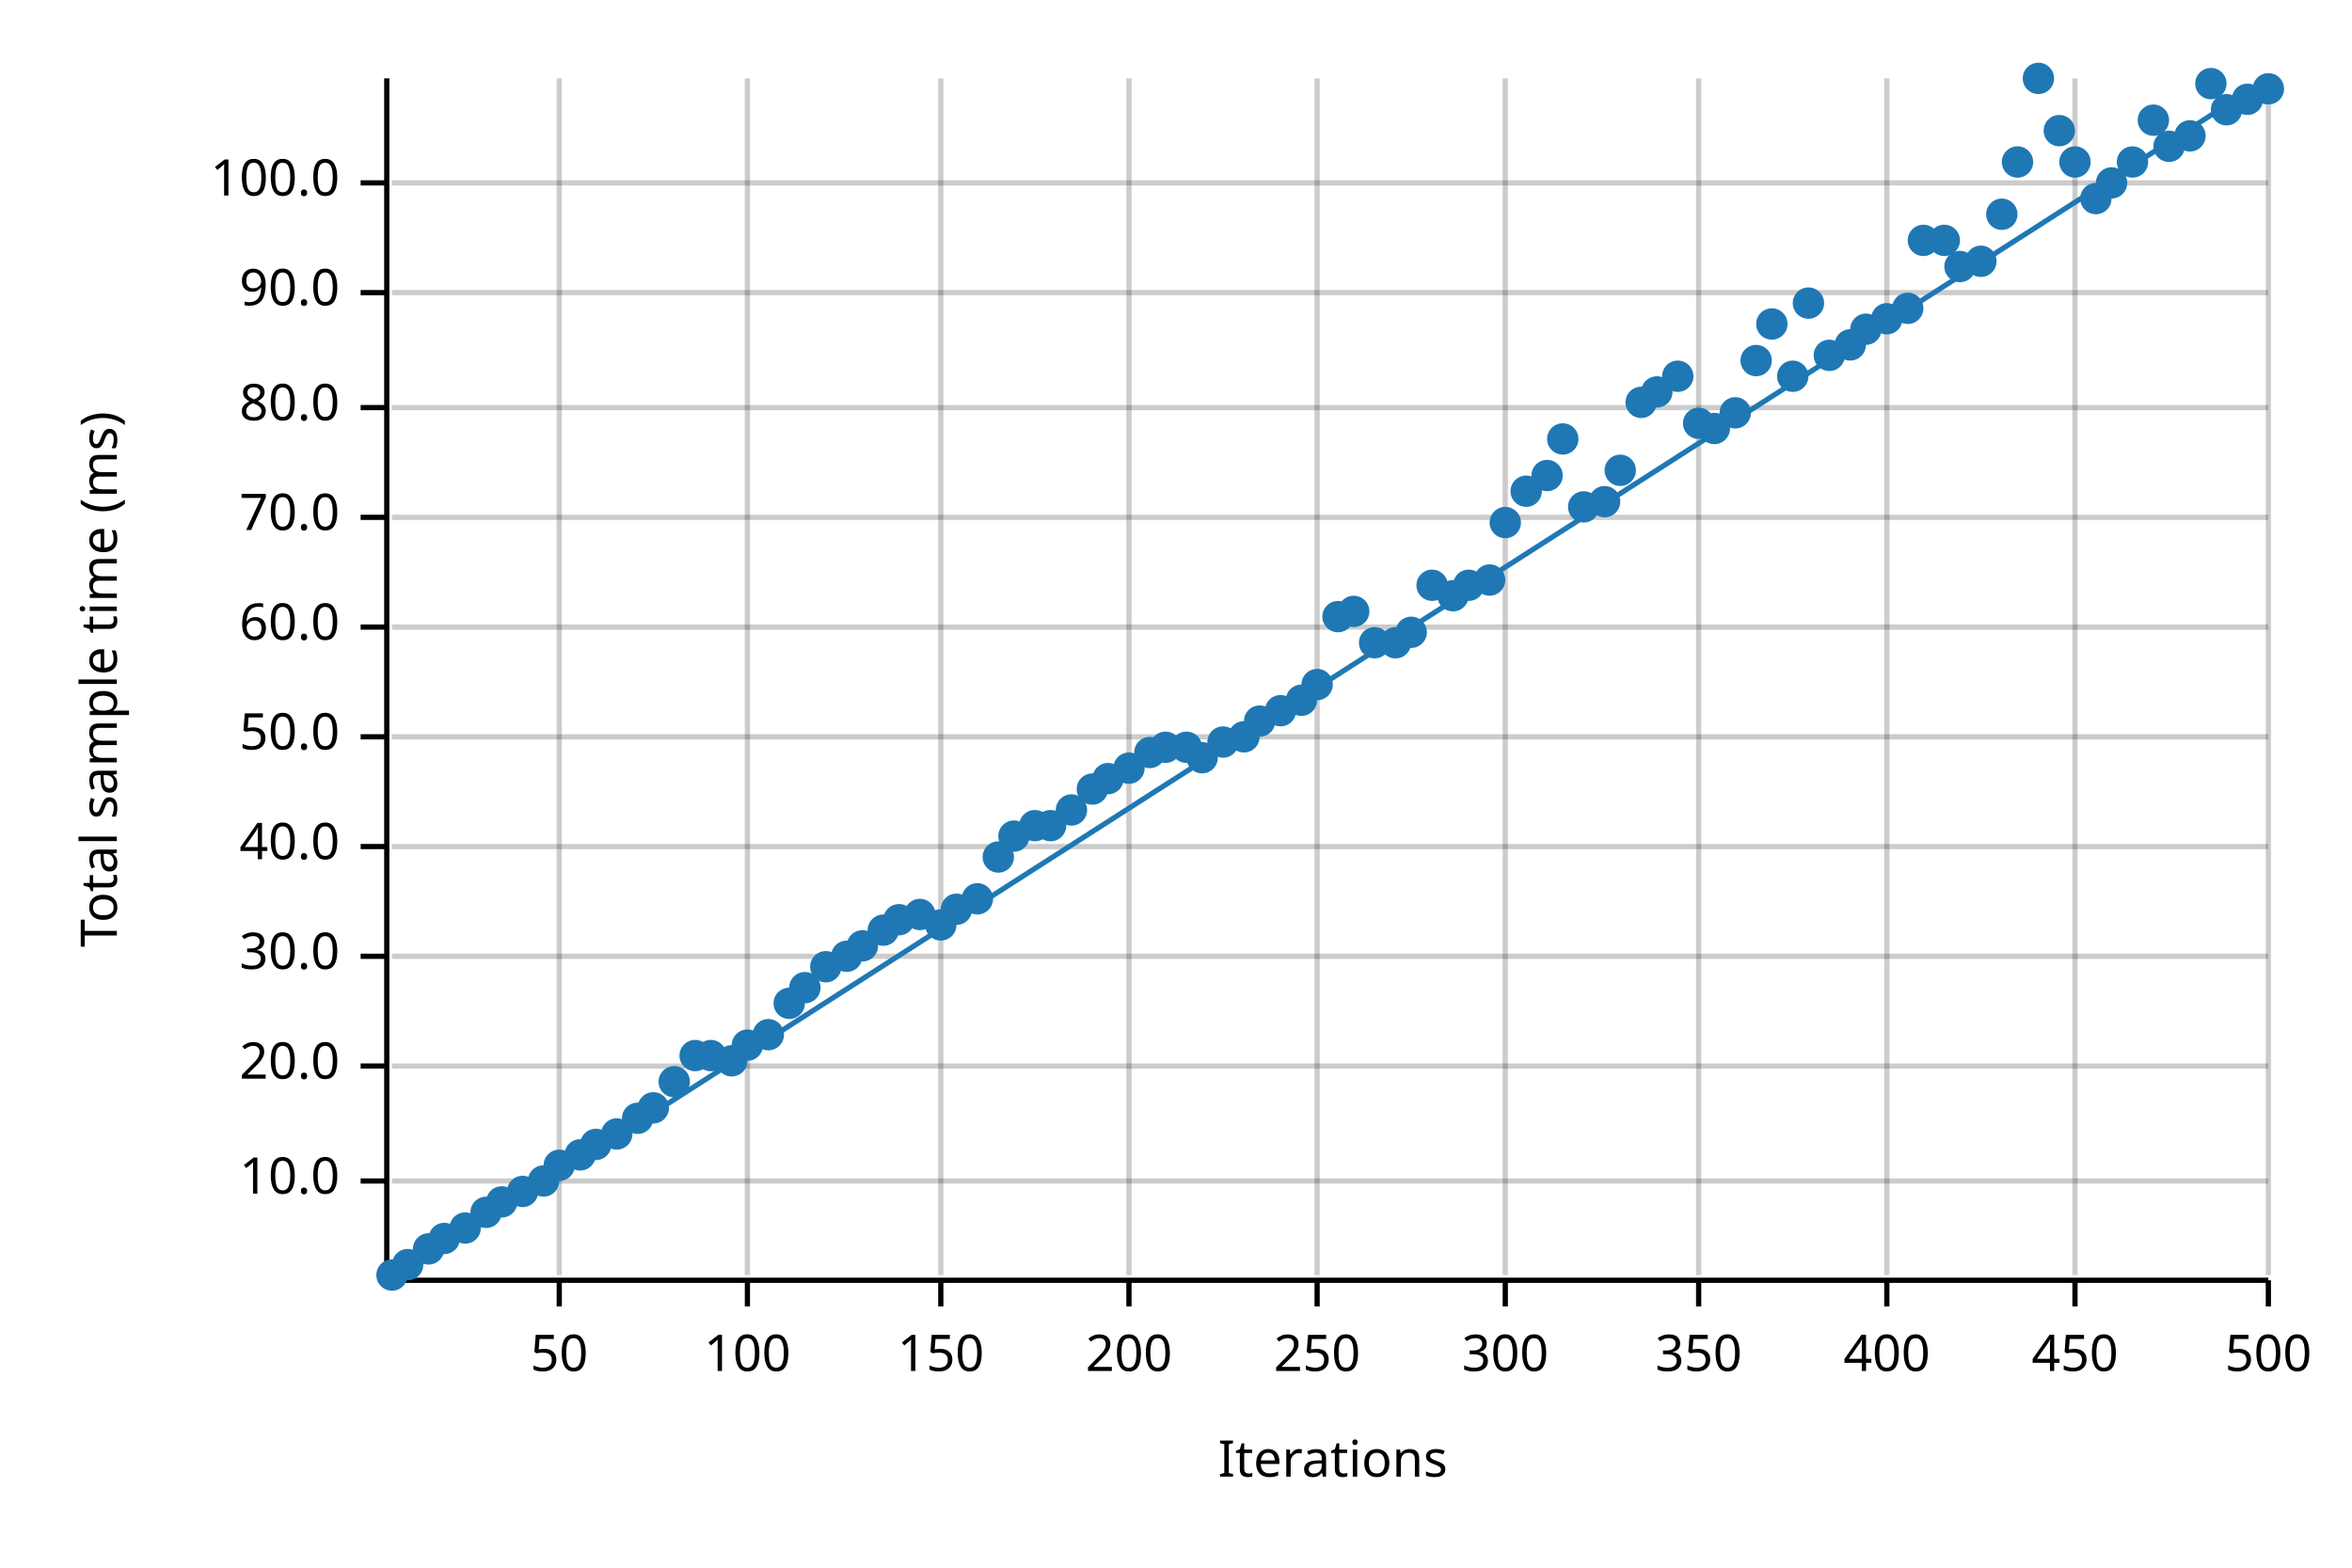
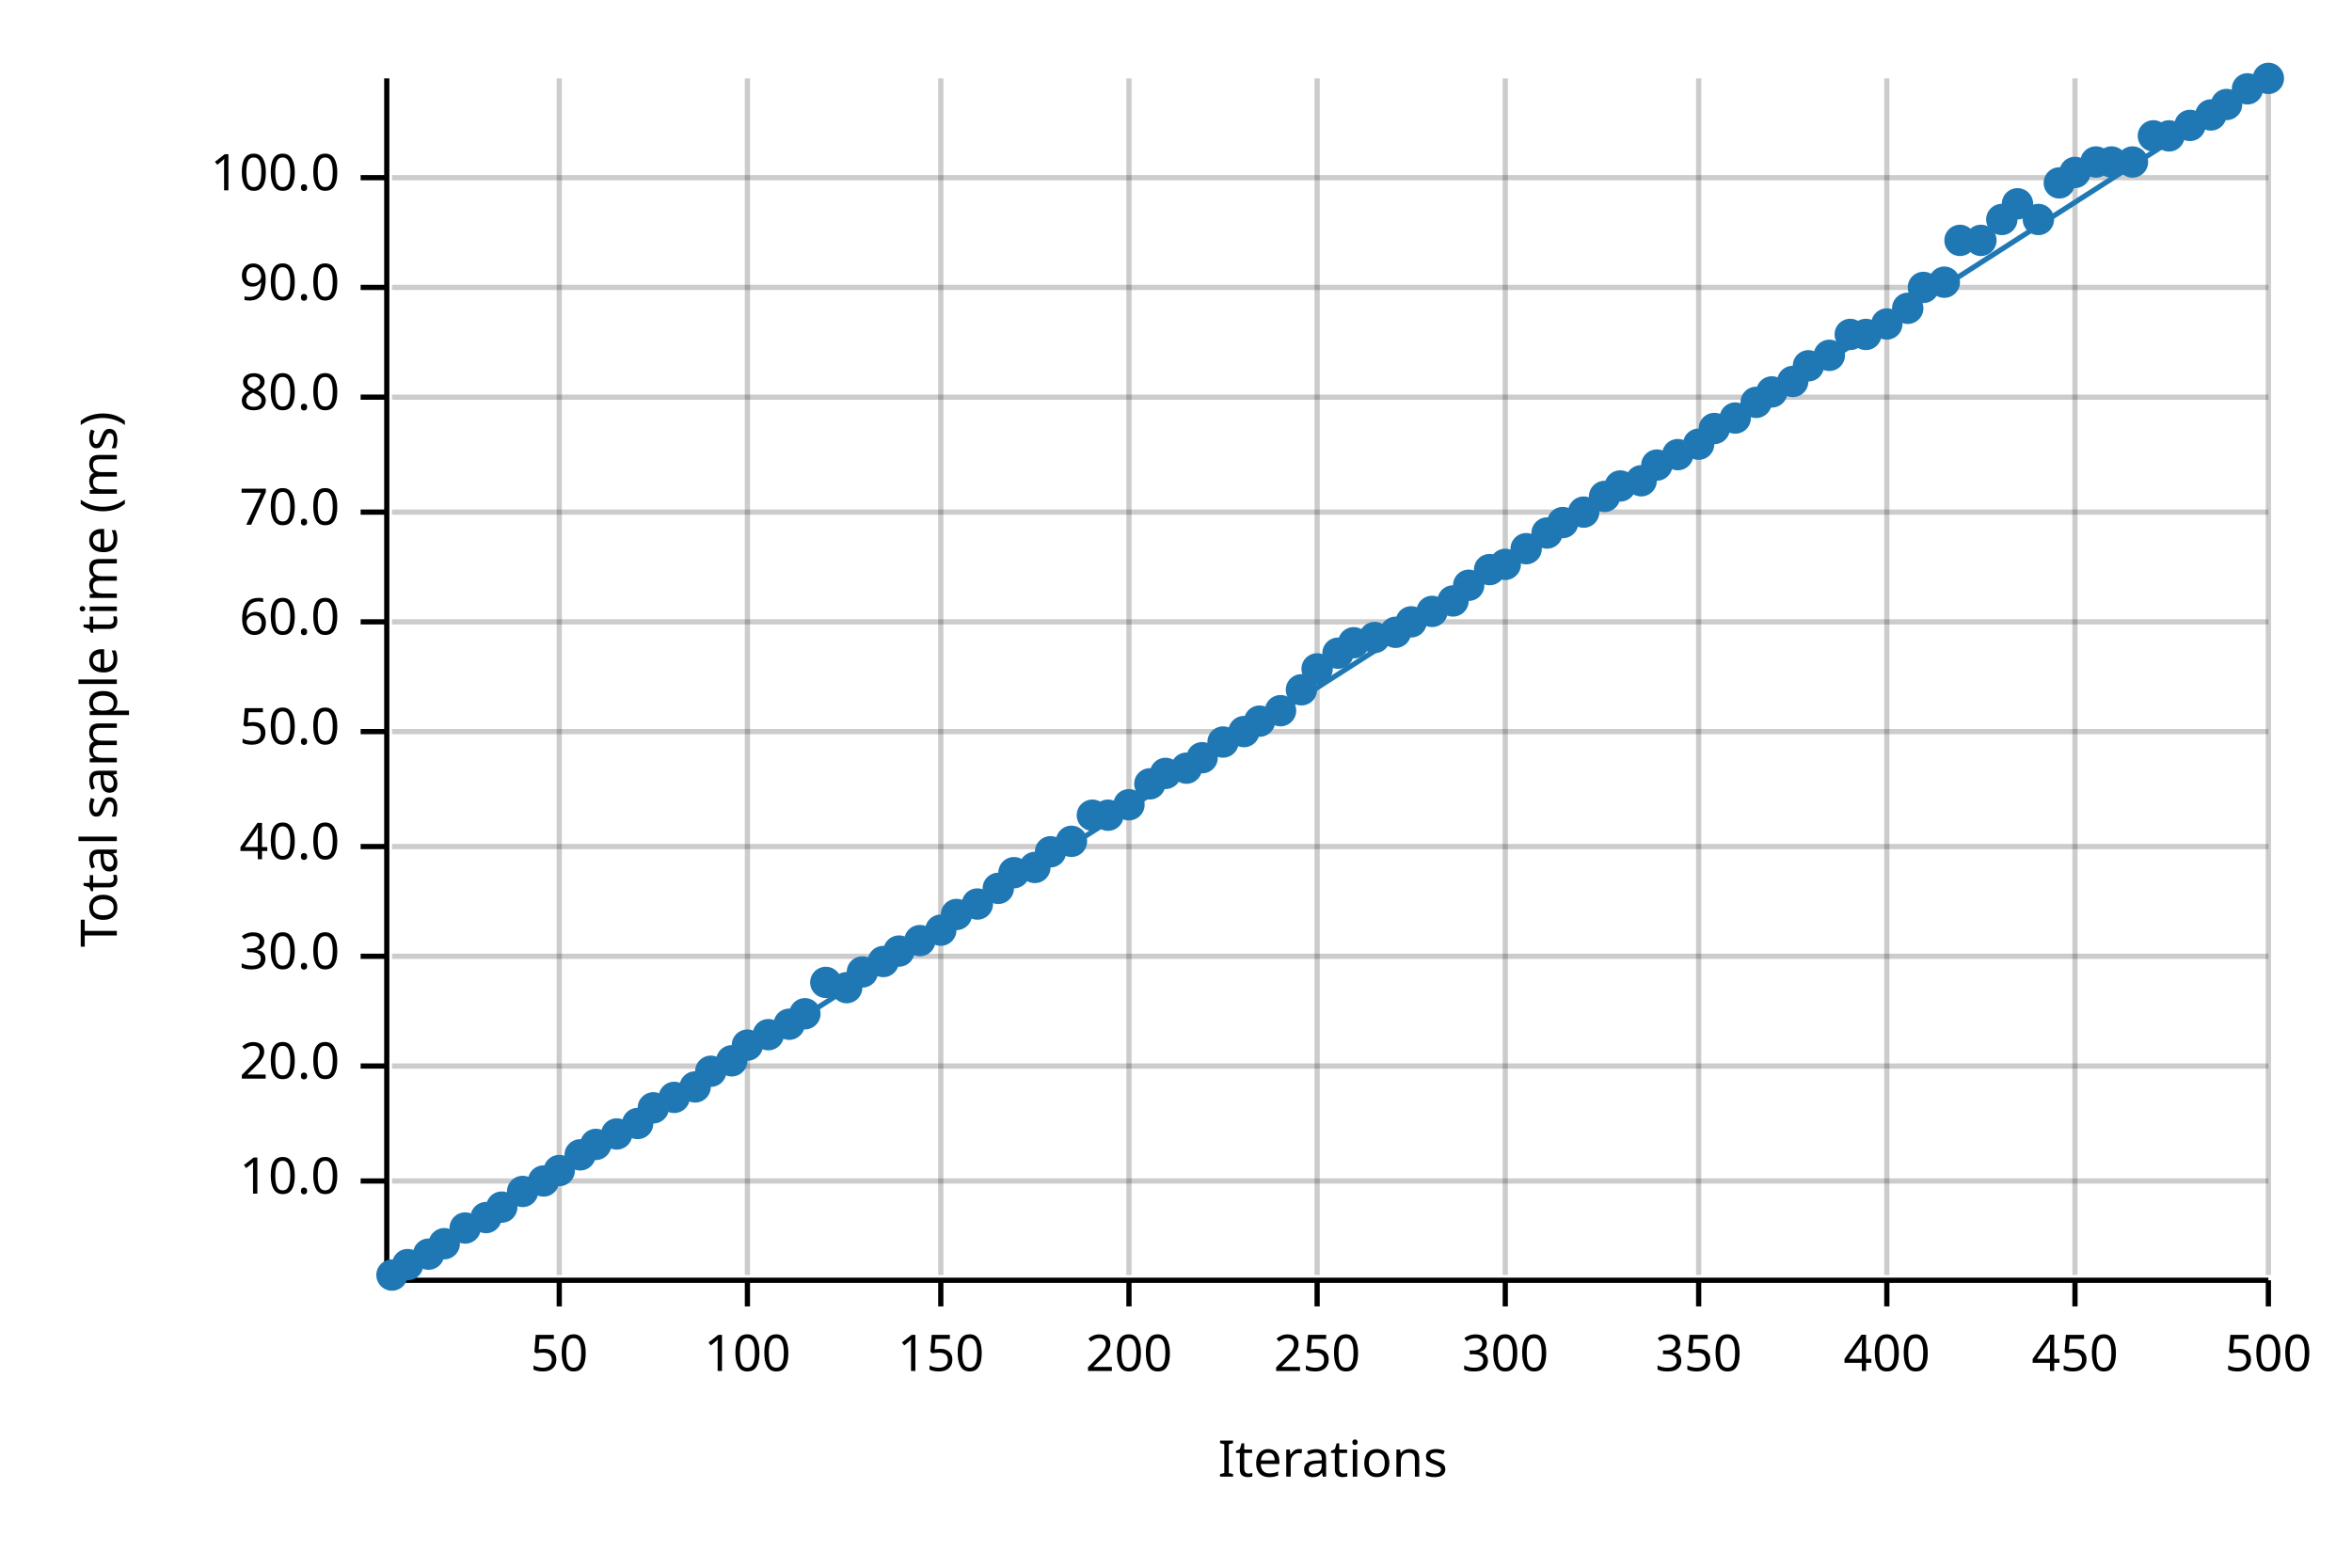
<svg xmlns="http://www.w3.org/2000/svg" width="450" height="300" viewBox="0 0 450 300">
  <text x="15" y="130" dy="0.76em" text-anchor="middle" font-family="sans-serif" font-size="9.677" opacity="1" fill="#000000" transform="rotate(270, 15, 130)">
Total sample time (ms)
</text>
  <text x="255" y="285" dy="-0.5ex" text-anchor="middle" font-family="sans-serif" font-size="9.677" opacity="1" fill="#000000">
Iterations
</text>
  <line opacity="0.2" stroke="#000000" stroke-width="1" x1="107" y1="244" x2="107" y2="15" />
  <line opacity="0.2" stroke="#000000" stroke-width="1" x1="143" y1="244" x2="143" y2="15" />
  <line opacity="0.2" stroke="#000000" stroke-width="1" x1="180" y1="244" x2="180" y2="15" />
  <line opacity="0.2" stroke="#000000" stroke-width="1" x1="216" y1="244" x2="216" y2="15" />
  <line opacity="0.2" stroke="#000000" stroke-width="1" x1="252" y1="244" x2="252" y2="15" />
  <line opacity="0.2" stroke="#000000" stroke-width="1" x1="288" y1="244" x2="288" y2="15" />
  <line opacity="0.2" stroke="#000000" stroke-width="1" x1="325" y1="244" x2="325" y2="15" />
  <line opacity="0.2" stroke="#000000" stroke-width="1" x1="361" y1="244" x2="361" y2="15" />
  <line opacity="0.2" stroke="#000000" stroke-width="1" x1="397" y1="244" x2="397" y2="15" />
  <line opacity="0.2" stroke="#000000" stroke-width="1" x1="434" y1="244" x2="434" y2="15" />
  <line opacity="0.2" stroke="#000000" stroke-width="1" x1="75" y1="226" x2="434" y2="226" />
  <line opacity="0.2" stroke="#000000" stroke-width="1" x1="75" y1="204" x2="434" y2="204" />
  <line opacity="0.2" stroke="#000000" stroke-width="1" x1="75" y1="183" x2="434" y2="183" />
  <line opacity="0.2" stroke="#000000" stroke-width="1" x1="75" y1="162" x2="434" y2="162" />
-   <line opacity="0.2" stroke="#000000" stroke-width="1" x1="75" y1="141" x2="434" y2="141" />
-   <line opacity="0.2" stroke="#000000" stroke-width="1" x1="75" y1="120" x2="434" y2="120" />
-   <line opacity="0.2" stroke="#000000" stroke-width="1" x1="75" y1="99" x2="434" y2="99" />
-   <line opacity="0.2" stroke="#000000" stroke-width="1" x1="75" y1="78" x2="434" y2="78" />
-   <line opacity="0.2" stroke="#000000" stroke-width="1" x1="75" y1="56" x2="434" y2="56" />
-   <line opacity="0.2" stroke="#000000" stroke-width="1" x1="75" y1="35" x2="434" y2="35" />
+   <line opacity="0.2" stroke="#000000" stroke-width="1" x1="75" y1="140" x2="434" y2="140" />
+   <line opacity="0.2" stroke="#000000" stroke-width="1" x1="75" y1="119" x2="434" y2="119" />
+   <line opacity="0.2" stroke="#000000" stroke-width="1" x1="75" y1="98" x2="434" y2="98" />
+   <line opacity="0.2" stroke="#000000" stroke-width="1" x1="75" y1="76" x2="434" y2="76" />
+   <line opacity="0.2" stroke="#000000" stroke-width="1" x1="75" y1="55" x2="434" y2="55" />
+   <line opacity="0.2" stroke="#000000" stroke-width="1" x1="75" y1="34" x2="434" y2="34" />
  <polyline fill="none" opacity="1" stroke="#000000" stroke-width="1" points="74,15 74,244 " />
  <text x="65" y="226" dy="0.5ex" text-anchor="end" font-family="sans-serif" font-size="9.677" opacity="1" fill="#000000">
10.0
</text>
  <polyline fill="none" opacity="1" stroke="#000000" stroke-width="1" points="69,226 74,226 " />
  <text x="65" y="204" dy="0.5ex" text-anchor="end" font-family="sans-serif" font-size="9.677" opacity="1" fill="#000000">
20.0
</text>
  <polyline fill="none" opacity="1" stroke="#000000" stroke-width="1" points="69,204 74,204 " />
  <text x="65" y="183" dy="0.5ex" text-anchor="end" font-family="sans-serif" font-size="9.677" opacity="1" fill="#000000">
30.0
</text>
  <polyline fill="none" opacity="1" stroke="#000000" stroke-width="1" points="69,183 74,183 " />
  <text x="65" y="162" dy="0.5ex" text-anchor="end" font-family="sans-serif" font-size="9.677" opacity="1" fill="#000000">
40.0
</text>
  <polyline fill="none" opacity="1" stroke="#000000" stroke-width="1" points="69,162 74,162 " />
-   <text x="65" y="141" dy="0.5ex" text-anchor="end" font-family="sans-serif" font-size="9.677" opacity="1" fill="#000000">
+   <text x="65" y="140" dy="0.5ex" text-anchor="end" font-family="sans-serif" font-size="9.677" opacity="1" fill="#000000">
50.0
</text>
-   <polyline fill="none" opacity="1" stroke="#000000" stroke-width="1" points="69,141 74,141 " />
-   <text x="65" y="120" dy="0.5ex" text-anchor="end" font-family="sans-serif" font-size="9.677" opacity="1" fill="#000000">
+   <polyline fill="none" opacity="1" stroke="#000000" stroke-width="1" points="69,140 74,140 " />
+   <text x="65" y="119" dy="0.5ex" text-anchor="end" font-family="sans-serif" font-size="9.677" opacity="1" fill="#000000">
60.0
</text>
-   <polyline fill="none" opacity="1" stroke="#000000" stroke-width="1" points="69,120 74,120 " />
-   <text x="65" y="99" dy="0.5ex" text-anchor="end" font-family="sans-serif" font-size="9.677" opacity="1" fill="#000000">
+   <polyline fill="none" opacity="1" stroke="#000000" stroke-width="1" points="69,119 74,119 " />
+   <text x="65" y="98" dy="0.5ex" text-anchor="end" font-family="sans-serif" font-size="9.677" opacity="1" fill="#000000">
70.0
</text>
-   <polyline fill="none" opacity="1" stroke="#000000" stroke-width="1" points="69,99 74,99 " />
-   <text x="65" y="78" dy="0.5ex" text-anchor="end" font-family="sans-serif" font-size="9.677" opacity="1" fill="#000000">
+   <polyline fill="none" opacity="1" stroke="#000000" stroke-width="1" points="69,98 74,98 " />
+   <text x="65" y="76" dy="0.5ex" text-anchor="end" font-family="sans-serif" font-size="9.677" opacity="1" fill="#000000">
80.0
</text>
-   <polyline fill="none" opacity="1" stroke="#000000" stroke-width="1" points="69,78 74,78 " />
-   <text x="65" y="56" dy="0.5ex" text-anchor="end" font-family="sans-serif" font-size="9.677" opacity="1" fill="#000000">
+   <polyline fill="none" opacity="1" stroke="#000000" stroke-width="1" points="69,76 74,76 " />
+   <text x="65" y="55" dy="0.5ex" text-anchor="end" font-family="sans-serif" font-size="9.677" opacity="1" fill="#000000">
90.0
</text>
-   <polyline fill="none" opacity="1" stroke="#000000" stroke-width="1" points="69,56 74,56 " />
-   <text x="65" y="35" dy="0.5ex" text-anchor="end" font-family="sans-serif" font-size="9.677" opacity="1" fill="#000000">
+   <polyline fill="none" opacity="1" stroke="#000000" stroke-width="1" points="69,55 74,55 " />
+   <text x="65" y="34" dy="0.5ex" text-anchor="end" font-family="sans-serif" font-size="9.677" opacity="1" fill="#000000">
100.0
</text>
-   <polyline fill="none" opacity="1" stroke="#000000" stroke-width="1" points="69,35 74,35 " />
+   <polyline fill="none" opacity="1" stroke="#000000" stroke-width="1" points="69,34 74,34 " />
  <polyline fill="none" opacity="1" stroke="#000000" stroke-width="1" points="75,245 434,245 " />
  <text x="107" y="255" dy="0.76em" text-anchor="middle" font-family="sans-serif" font-size="9.677" opacity="1" fill="#000000">
50
</text>
  <polyline fill="none" opacity="1" stroke="#000000" stroke-width="1" points="107,245 107,250 " />
  <text x="143" y="255" dy="0.76em" text-anchor="middle" font-family="sans-serif" font-size="9.677" opacity="1" fill="#000000">
100
</text>
  <polyline fill="none" opacity="1" stroke="#000000" stroke-width="1" points="143,245 143,250 " />
  <text x="180" y="255" dy="0.76em" text-anchor="middle" font-family="sans-serif" font-size="9.677" opacity="1" fill="#000000">
150
</text>
  <polyline fill="none" opacity="1" stroke="#000000" stroke-width="1" points="180,245 180,250 " />
  <text x="216" y="255" dy="0.76em" text-anchor="middle" font-family="sans-serif" font-size="9.677" opacity="1" fill="#000000">
200
</text>
  <polyline fill="none" opacity="1" stroke="#000000" stroke-width="1" points="216,245 216,250 " />
  <text x="252" y="255" dy="0.76em" text-anchor="middle" font-family="sans-serif" font-size="9.677" opacity="1" fill="#000000">
250
</text>
  <polyline fill="none" opacity="1" stroke="#000000" stroke-width="1" points="252,245 252,250 " />
  <text x="288" y="255" dy="0.76em" text-anchor="middle" font-family="sans-serif" font-size="9.677" opacity="1" fill="#000000">
300
</text>
  <polyline fill="none" opacity="1" stroke="#000000" stroke-width="1" points="288,245 288,250 " />
  <text x="325" y="255" dy="0.76em" text-anchor="middle" font-family="sans-serif" font-size="9.677" opacity="1" fill="#000000">
350
</text>
  <polyline fill="none" opacity="1" stroke="#000000" stroke-width="1" points="325,245 325,250 " />
  <text x="361" y="255" dy="0.76em" text-anchor="middle" font-family="sans-serif" font-size="9.677" opacity="1" fill="#000000">
400
</text>
  <polyline fill="none" opacity="1" stroke="#000000" stroke-width="1" points="361,245 361,250 " />
  <text x="397" y="255" dy="0.76em" text-anchor="middle" font-family="sans-serif" font-size="9.677" opacity="1" fill="#000000">
450
</text>
  <polyline fill="none" opacity="1" stroke="#000000" stroke-width="1" points="397,245 397,250 " />
  <text x="434" y="255" dy="0.76em" text-anchor="middle" font-family="sans-serif" font-size="9.677" opacity="1" fill="#000000">
500
</text>
  <polyline fill="none" opacity="1" stroke="#000000" stroke-width="1" points="434,245 434,250 " />
  <circle cx="75" cy="244" r="3" opacity="1" fill="#1F78B4" stroke="none" stroke-width="1" />
  <circle cx="78" cy="242" r="3" opacity="1" fill="#1F78B4" stroke="none" stroke-width="1" />
-   <circle cx="82" cy="239" r="3" opacity="1" fill="#1F78B4" stroke="none" stroke-width="1" />
-   <circle cx="85" cy="237" r="3" opacity="1" fill="#1F78B4" stroke="none" stroke-width="1" />
+   <circle cx="82" cy="240" r="3" opacity="1" fill="#1F78B4" stroke="none" stroke-width="1" />
+   <circle cx="85" cy="238" r="3" opacity="1" fill="#1F78B4" stroke="none" stroke-width="1" />
  <circle cx="89" cy="235" r="3" opacity="1" fill="#1F78B4" stroke="none" stroke-width="1" />
-   <circle cx="93" cy="232" r="3" opacity="1" fill="#1F78B4" stroke="none" stroke-width="1" />
-   <circle cx="96" cy="230" r="3" opacity="1" fill="#1F78B4" stroke="none" stroke-width="1" />
+   <circle cx="93" cy="233" r="3" opacity="1" fill="#1F78B4" stroke="none" stroke-width="1" />
+   <circle cx="96" cy="231" r="3" opacity="1" fill="#1F78B4" stroke="none" stroke-width="1" />
  <circle cx="100" cy="228" r="3" opacity="1" fill="#1F78B4" stroke="none" stroke-width="1" />
  <circle cx="104" cy="226" r="3" opacity="1" fill="#1F78B4" stroke="none" stroke-width="1" />
-   <circle cx="107" cy="223" r="3" opacity="1" fill="#1F78B4" stroke="none" stroke-width="1" />
+   <circle cx="107" cy="224" r="3" opacity="1" fill="#1F78B4" stroke="none" stroke-width="1" />
  <circle cx="111" cy="221" r="3" opacity="1" fill="#1F78B4" stroke="none" stroke-width="1" />
  <circle cx="114" cy="219" r="3" opacity="1" fill="#1F78B4" stroke="none" stroke-width="1" />
  <circle cx="118" cy="217" r="3" opacity="1" fill="#1F78B4" stroke="none" stroke-width="1" />
-   <circle cx="122" cy="214" r="3" opacity="1" fill="#1F78B4" stroke="none" stroke-width="1" />
+   <circle cx="122" cy="215" r="3" opacity="1" fill="#1F78B4" stroke="none" stroke-width="1" />
  <circle cx="125" cy="212" r="3" opacity="1" fill="#1F78B4" stroke="none" stroke-width="1" />
-   <circle cx="129" cy="207" r="3" opacity="1" fill="#1F78B4" stroke="none" stroke-width="1" />
-   <circle cx="133" cy="202" r="3" opacity="1" fill="#1F78B4" stroke="none" stroke-width="1" />
-   <circle cx="136" cy="202" r="3" opacity="1" fill="#1F78B4" stroke="none" stroke-width="1" />
+   <circle cx="129" cy="210" r="3" opacity="1" fill="#1F78B4" stroke="none" stroke-width="1" />
+   <circle cx="133" cy="208" r="3" opacity="1" fill="#1F78B4" stroke="none" stroke-width="1" />
+   <circle cx="136" cy="205" r="3" opacity="1" fill="#1F78B4" stroke="none" stroke-width="1" />
  <circle cx="140" cy="203" r="3" opacity="1" fill="#1F78B4" stroke="none" stroke-width="1" />
  <circle cx="143" cy="200" r="3" opacity="1" fill="#1F78B4" stroke="none" stroke-width="1" />
  <circle cx="147" cy="198" r="3" opacity="1" fill="#1F78B4" stroke="none" stroke-width="1" />
-   <circle cx="151" cy="192" r="3" opacity="1" fill="#1F78B4" stroke="none" stroke-width="1" />
-   <circle cx="154" cy="189" r="3" opacity="1" fill="#1F78B4" stroke="none" stroke-width="1" />
-   <circle cx="158" cy="185" r="3" opacity="1" fill="#1F78B4" stroke="none" stroke-width="1" />
-   <circle cx="162" cy="183" r="3" opacity="1" fill="#1F78B4" stroke="none" stroke-width="1" />
-   <circle cx="165" cy="181" r="3" opacity="1" fill="#1F78B4" stroke="none" stroke-width="1" />
-   <circle cx="169" cy="178" r="3" opacity="1" fill="#1F78B4" stroke="none" stroke-width="1" />
-   <circle cx="172" cy="176" r="3" opacity="1" fill="#1F78B4" stroke="none" stroke-width="1" />
-   <circle cx="176" cy="175" r="3" opacity="1" fill="#1F78B4" stroke="none" stroke-width="1" />
-   <circle cx="180" cy="177" r="3" opacity="1" fill="#1F78B4" stroke="none" stroke-width="1" />
-   <circle cx="183" cy="174" r="3" opacity="1" fill="#1F78B4" stroke="none" stroke-width="1" />
-   <circle cx="187" cy="172" r="3" opacity="1" fill="#1F78B4" stroke="none" stroke-width="1" />
-   <circle cx="191" cy="164" r="3" opacity="1" fill="#1F78B4" stroke="none" stroke-width="1" />
-   <circle cx="194" cy="160" r="3" opacity="1" fill="#1F78B4" stroke="none" stroke-width="1" />
-   <circle cx="198" cy="158" r="3" opacity="1" fill="#1F78B4" stroke="none" stroke-width="1" />
-   <circle cx="201" cy="158" r="3" opacity="1" fill="#1F78B4" stroke="none" stroke-width="1" />
-   <circle cx="205" cy="155" r="3" opacity="1" fill="#1F78B4" stroke="none" stroke-width="1" />
-   <circle cx="209" cy="151" r="3" opacity="1" fill="#1F78B4" stroke="none" stroke-width="1" />
-   <circle cx="212" cy="149" r="3" opacity="1" fill="#1F78B4" stroke="none" stroke-width="1" />
-   <circle cx="216" cy="147" r="3" opacity="1" fill="#1F78B4" stroke="none" stroke-width="1" />
-   <circle cx="220" cy="144" r="3" opacity="1" fill="#1F78B4" stroke="none" stroke-width="1" />
-   <circle cx="223" cy="143" r="3" opacity="1" fill="#1F78B4" stroke="none" stroke-width="1" />
-   <circle cx="227" cy="143" r="3" opacity="1" fill="#1F78B4" stroke="none" stroke-width="1" />
+   <circle cx="151" cy="196" r="3" opacity="1" fill="#1F78B4" stroke="none" stroke-width="1" />
+   <circle cx="154" cy="194" r="3" opacity="1" fill="#1F78B4" stroke="none" stroke-width="1" />
+   <circle cx="158" cy="188" r="3" opacity="1" fill="#1F78B4" stroke="none" stroke-width="1" />
+   <circle cx="162" cy="189" r="3" opacity="1" fill="#1F78B4" stroke="none" stroke-width="1" />
+   <circle cx="165" cy="186" r="3" opacity="1" fill="#1F78B4" stroke="none" stroke-width="1" />
+   <circle cx="169" cy="184" r="3" opacity="1" fill="#1F78B4" stroke="none" stroke-width="1" />
+   <circle cx="172" cy="182" r="3" opacity="1" fill="#1F78B4" stroke="none" stroke-width="1" />
+   <circle cx="176" cy="180" r="3" opacity="1" fill="#1F78B4" stroke="none" stroke-width="1" />
+   <circle cx="180" cy="178" r="3" opacity="1" fill="#1F78B4" stroke="none" stroke-width="1" />
+   <circle cx="183" cy="175" r="3" opacity="1" fill="#1F78B4" stroke="none" stroke-width="1" />
+   <circle cx="187" cy="173" r="3" opacity="1" fill="#1F78B4" stroke="none" stroke-width="1" />
+   <circle cx="191" cy="170" r="3" opacity="1" fill="#1F78B4" stroke="none" stroke-width="1" />
+   <circle cx="194" cy="167" r="3" opacity="1" fill="#1F78B4" stroke="none" stroke-width="1" />
+   <circle cx="198" cy="166" r="3" opacity="1" fill="#1F78B4" stroke="none" stroke-width="1" />
+   <circle cx="201" cy="163" r="3" opacity="1" fill="#1F78B4" stroke="none" stroke-width="1" />
+   <circle cx="205" cy="161" r="3" opacity="1" fill="#1F78B4" stroke="none" stroke-width="1" />
+   <circle cx="209" cy="156" r="3" opacity="1" fill="#1F78B4" stroke="none" stroke-width="1" />
+   <circle cx="212" cy="156" r="3" opacity="1" fill="#1F78B4" stroke="none" stroke-width="1" />
+   <circle cx="216" cy="154" r="3" opacity="1" fill="#1F78B4" stroke="none" stroke-width="1" />
+   <circle cx="220" cy="150" r="3" opacity="1" fill="#1F78B4" stroke="none" stroke-width="1" />
+   <circle cx="223" cy="148" r="3" opacity="1" fill="#1F78B4" stroke="none" stroke-width="1" />
+   <circle cx="227" cy="147" r="3" opacity="1" fill="#1F78B4" stroke="none" stroke-width="1" />
  <circle cx="230" cy="145" r="3" opacity="1" fill="#1F78B4" stroke="none" stroke-width="1" />
  <circle cx="234" cy="142" r="3" opacity="1" fill="#1F78B4" stroke="none" stroke-width="1" />
-   <circle cx="238" cy="141" r="3" opacity="1" fill="#1F78B4" stroke="none" stroke-width="1" />
+   <circle cx="238" cy="140" r="3" opacity="1" fill="#1F78B4" stroke="none" stroke-width="1" />
  <circle cx="241" cy="138" r="3" opacity="1" fill="#1F78B4" stroke="none" stroke-width="1" />
  <circle cx="245" cy="136" r="3" opacity="1" fill="#1F78B4" stroke="none" stroke-width="1" />
-   <circle cx="249" cy="134" r="3" opacity="1" fill="#1F78B4" stroke="none" stroke-width="1" />
-   <circle cx="252" cy="131" r="3" opacity="1" fill="#1F78B4" stroke="none" stroke-width="1" />
-   <circle cx="256" cy="118" r="3" opacity="1" fill="#1F78B4" stroke="none" stroke-width="1" />
-   <circle cx="259" cy="117" r="3" opacity="1" fill="#1F78B4" stroke="none" stroke-width="1" />
-   <circle cx="263" cy="123" r="3" opacity="1" fill="#1F78B4" stroke="none" stroke-width="1" />
-   <circle cx="267" cy="123" r="3" opacity="1" fill="#1F78B4" stroke="none" stroke-width="1" />
-   <circle cx="270" cy="121" r="3" opacity="1" fill="#1F78B4" stroke="none" stroke-width="1" />
-   <circle cx="274" cy="112" r="3" opacity="1" fill="#1F78B4" stroke="none" stroke-width="1" />
-   <circle cx="278" cy="114" r="3" opacity="1" fill="#1F78B4" stroke="none" stroke-width="1" />
+   <circle cx="249" cy="132" r="3" opacity="1" fill="#1F78B4" stroke="none" stroke-width="1" />
+   <circle cx="252" cy="128" r="3" opacity="1" fill="#1F78B4" stroke="none" stroke-width="1" />
+   <circle cx="256" cy="125" r="3" opacity="1" fill="#1F78B4" stroke="none" stroke-width="1" />
+   <circle cx="259" cy="123" r="3" opacity="1" fill="#1F78B4" stroke="none" stroke-width="1" />
+   <circle cx="263" cy="122" r="3" opacity="1" fill="#1F78B4" stroke="none" stroke-width="1" />
+   <circle cx="267" cy="121" r="3" opacity="1" fill="#1F78B4" stroke="none" stroke-width="1" />
+   <circle cx="270" cy="119" r="3" opacity="1" fill="#1F78B4" stroke="none" stroke-width="1" />
+   <circle cx="274" cy="117" r="3" opacity="1" fill="#1F78B4" stroke="none" stroke-width="1" />
+   <circle cx="278" cy="115" r="3" opacity="1" fill="#1F78B4" stroke="none" stroke-width="1" />
  <circle cx="281" cy="112" r="3" opacity="1" fill="#1F78B4" stroke="none" stroke-width="1" />
-   <circle cx="285" cy="111" r="3" opacity="1" fill="#1F78B4" stroke="none" stroke-width="1" />
-   <circle cx="288" cy="100" r="3" opacity="1" fill="#1F78B4" stroke="none" stroke-width="1" />
-   <circle cx="292" cy="94" r="3" opacity="1" fill="#1F78B4" stroke="none" stroke-width="1" />
-   <circle cx="296" cy="91" r="3" opacity="1" fill="#1F78B4" stroke="none" stroke-width="1" />
-   <circle cx="299" cy="84" r="3" opacity="1" fill="#1F78B4" stroke="none" stroke-width="1" />
-   <circle cx="303" cy="97" r="3" opacity="1" fill="#1F78B4" stroke="none" stroke-width="1" />
-   <circle cx="307" cy="96" r="3" opacity="1" fill="#1F78B4" stroke="none" stroke-width="1" />
-   <circle cx="310" cy="90" r="3" opacity="1" fill="#1F78B4" stroke="none" stroke-width="1" />
-   <circle cx="314" cy="77" r="3" opacity="1" fill="#1F78B4" stroke="none" stroke-width="1" />
-   <circle cx="317" cy="75" r="3" opacity="1" fill="#1F78B4" stroke="none" stroke-width="1" />
-   <circle cx="321" cy="72" r="3" opacity="1" fill="#1F78B4" stroke="none" stroke-width="1" />
-   <circle cx="325" cy="81" r="3" opacity="1" fill="#1F78B4" stroke="none" stroke-width="1" />
+   <circle cx="285" cy="109" r="3" opacity="1" fill="#1F78B4" stroke="none" stroke-width="1" />
+   <circle cx="288" cy="108" r="3" opacity="1" fill="#1F78B4" stroke="none" stroke-width="1" />
+   <circle cx="292" cy="105" r="3" opacity="1" fill="#1F78B4" stroke="none" stroke-width="1" />
+   <circle cx="296" cy="102" r="3" opacity="1" fill="#1F78B4" stroke="none" stroke-width="1" />
+   <circle cx="299" cy="100" r="3" opacity="1" fill="#1F78B4" stroke="none" stroke-width="1" />
+   <circle cx="303" cy="98" r="3" opacity="1" fill="#1F78B4" stroke="none" stroke-width="1" />
+   <circle cx="307" cy="95" r="3" opacity="1" fill="#1F78B4" stroke="none" stroke-width="1" />
+   <circle cx="310" cy="93" r="3" opacity="1" fill="#1F78B4" stroke="none" stroke-width="1" />
+   <circle cx="314" cy="92" r="3" opacity="1" fill="#1F78B4" stroke="none" stroke-width="1" />
+   <circle cx="317" cy="89" r="3" opacity="1" fill="#1F78B4" stroke="none" stroke-width="1" />
+   <circle cx="321" cy="87" r="3" opacity="1" fill="#1F78B4" stroke="none" stroke-width="1" />
+   <circle cx="325" cy="85" r="3" opacity="1" fill="#1F78B4" stroke="none" stroke-width="1" />
  <circle cx="328" cy="82" r="3" opacity="1" fill="#1F78B4" stroke="none" stroke-width="1" />
-   <circle cx="332" cy="79" r="3" opacity="1" fill="#1F78B4" stroke="none" stroke-width="1" />
-   <circle cx="336" cy="69" r="3" opacity="1" fill="#1F78B4" stroke="none" stroke-width="1" />
-   <circle cx="339" cy="62" r="3" opacity="1" fill="#1F78B4" stroke="none" stroke-width="1" />
-   <circle cx="343" cy="72" r="3" opacity="1" fill="#1F78B4" stroke="none" stroke-width="1" />
-   <circle cx="346" cy="58" r="3" opacity="1" fill="#1F78B4" stroke="none" stroke-width="1" />
+   <circle cx="332" cy="80" r="3" opacity="1" fill="#1F78B4" stroke="none" stroke-width="1" />
+   <circle cx="336" cy="77" r="3" opacity="1" fill="#1F78B4" stroke="none" stroke-width="1" />
+   <circle cx="339" cy="75" r="3" opacity="1" fill="#1F78B4" stroke="none" stroke-width="1" />
+   <circle cx="343" cy="73" r="3" opacity="1" fill="#1F78B4" stroke="none" stroke-width="1" />
+   <circle cx="346" cy="70" r="3" opacity="1" fill="#1F78B4" stroke="none" stroke-width="1" />
  <circle cx="350" cy="68" r="3" opacity="1" fill="#1F78B4" stroke="none" stroke-width="1" />
-   <circle cx="354" cy="66" r="3" opacity="1" fill="#1F78B4" stroke="none" stroke-width="1" />
-   <circle cx="357" cy="63" r="3" opacity="1" fill="#1F78B4" stroke="none" stroke-width="1" />
-   <circle cx="361" cy="61" r="3" opacity="1" fill="#1F78B4" stroke="none" stroke-width="1" />
+   <circle cx="354" cy="64" r="3" opacity="1" fill="#1F78B4" stroke="none" stroke-width="1" />
+   <circle cx="357" cy="64" r="3" opacity="1" fill="#1F78B4" stroke="none" stroke-width="1" />
+   <circle cx="361" cy="62" r="3" opacity="1" fill="#1F78B4" stroke="none" stroke-width="1" />
  <circle cx="365" cy="59" r="3" opacity="1" fill="#1F78B4" stroke="none" stroke-width="1" />
-   <circle cx="368" cy="46" r="3" opacity="1" fill="#1F78B4" stroke="none" stroke-width="1" />
-   <circle cx="372" cy="46" r="3" opacity="1" fill="#1F78B4" stroke="none" stroke-width="1" />
-   <circle cx="375" cy="51" r="3" opacity="1" fill="#1F78B4" stroke="none" stroke-width="1" />
-   <circle cx="379" cy="50" r="3" opacity="1" fill="#1F78B4" stroke="none" stroke-width="1" />
-   <circle cx="383" cy="41" r="3" opacity="1" fill="#1F78B4" stroke="none" stroke-width="1" />
-   <circle cx="386" cy="31" r="3" opacity="1" fill="#1F78B4" stroke="none" stroke-width="1" />
-   <circle cx="390" cy="15" r="3" opacity="1" fill="#1F78B4" stroke="none" stroke-width="1" />
-   <circle cx="394" cy="25" r="3" opacity="1" fill="#1F78B4" stroke="none" stroke-width="1" />
-   <circle cx="397" cy="31" r="3" opacity="1" fill="#1F78B4" stroke="none" stroke-width="1" />
-   <circle cx="401" cy="38" r="3" opacity="1" fill="#1F78B4" stroke="none" stroke-width="1" />
-   <circle cx="404" cy="35" r="3" opacity="1" fill="#1F78B4" stroke="none" stroke-width="1" />
+   <circle cx="368" cy="55" r="3" opacity="1" fill="#1F78B4" stroke="none" stroke-width="1" />
+   <circle cx="372" cy="54" r="3" opacity="1" fill="#1F78B4" stroke="none" stroke-width="1" />
+   <circle cx="375" cy="46" r="3" opacity="1" fill="#1F78B4" stroke="none" stroke-width="1" />
+   <circle cx="379" cy="46" r="3" opacity="1" fill="#1F78B4" stroke="none" stroke-width="1" />
+   <circle cx="383" cy="42" r="3" opacity="1" fill="#1F78B4" stroke="none" stroke-width="1" />
+   <circle cx="386" cy="39" r="3" opacity="1" fill="#1F78B4" stroke="none" stroke-width="1" />
+   <circle cx="390" cy="42" r="3" opacity="1" fill="#1F78B4" stroke="none" stroke-width="1" />
+   <circle cx="394" cy="35" r="3" opacity="1" fill="#1F78B4" stroke="none" stroke-width="1" />
+   <circle cx="397" cy="33" r="3" opacity="1" fill="#1F78B4" stroke="none" stroke-width="1" />
+   <circle cx="401" cy="31" r="3" opacity="1" fill="#1F78B4" stroke="none" stroke-width="1" />
+   <circle cx="404" cy="31" r="3" opacity="1" fill="#1F78B4" stroke="none" stroke-width="1" />
  <circle cx="408" cy="31" r="3" opacity="1" fill="#1F78B4" stroke="none" stroke-width="1" />
-   <circle cx="412" cy="23" r="3" opacity="1" fill="#1F78B4" stroke="none" stroke-width="1" />
-   <circle cx="415" cy="28" r="3" opacity="1" fill="#1F78B4" stroke="none" stroke-width="1" />
-   <circle cx="419" cy="26" r="3" opacity="1" fill="#1F78B4" stroke="none" stroke-width="1" />
-   <circle cx="423" cy="16" r="3" opacity="1" fill="#1F78B4" stroke="none" stroke-width="1" />
-   <circle cx="426" cy="21" r="3" opacity="1" fill="#1F78B4" stroke="none" stroke-width="1" />
-   <circle cx="430" cy="19" r="3" opacity="1" fill="#1F78B4" stroke="none" stroke-width="1" />
-   <circle cx="434" cy="17" r="3" opacity="1" fill="#1F78B4" stroke="none" stroke-width="1" />
+   <circle cx="412" cy="26" r="3" opacity="1" fill="#1F78B4" stroke="none" stroke-width="1" />
+   <circle cx="415" cy="26" r="3" opacity="1" fill="#1F78B4" stroke="none" stroke-width="1" />
+   <circle cx="419" cy="24" r="3" opacity="1" fill="#1F78B4" stroke="none" stroke-width="1" />
+   <circle cx="423" cy="22" r="3" opacity="1" fill="#1F78B4" stroke="none" stroke-width="1" />
+   <circle cx="426" cy="20" r="3" opacity="1" fill="#1F78B4" stroke="none" stroke-width="1" />
+   <circle cx="430" cy="17" r="3" opacity="1" fill="#1F78B4" stroke="none" stroke-width="1" />
+   <circle cx="434" cy="15" r="3" opacity="1" fill="#1F78B4" stroke="none" stroke-width="1" />
  <polyline fill="none" opacity="1" stroke="#1F78B4" stroke-width="1" points="75,245 434,15 " />
  <polygon opacity="0.25" fill="#1F78B4" points="75,245 434,15 434,15 " />
</svg>
